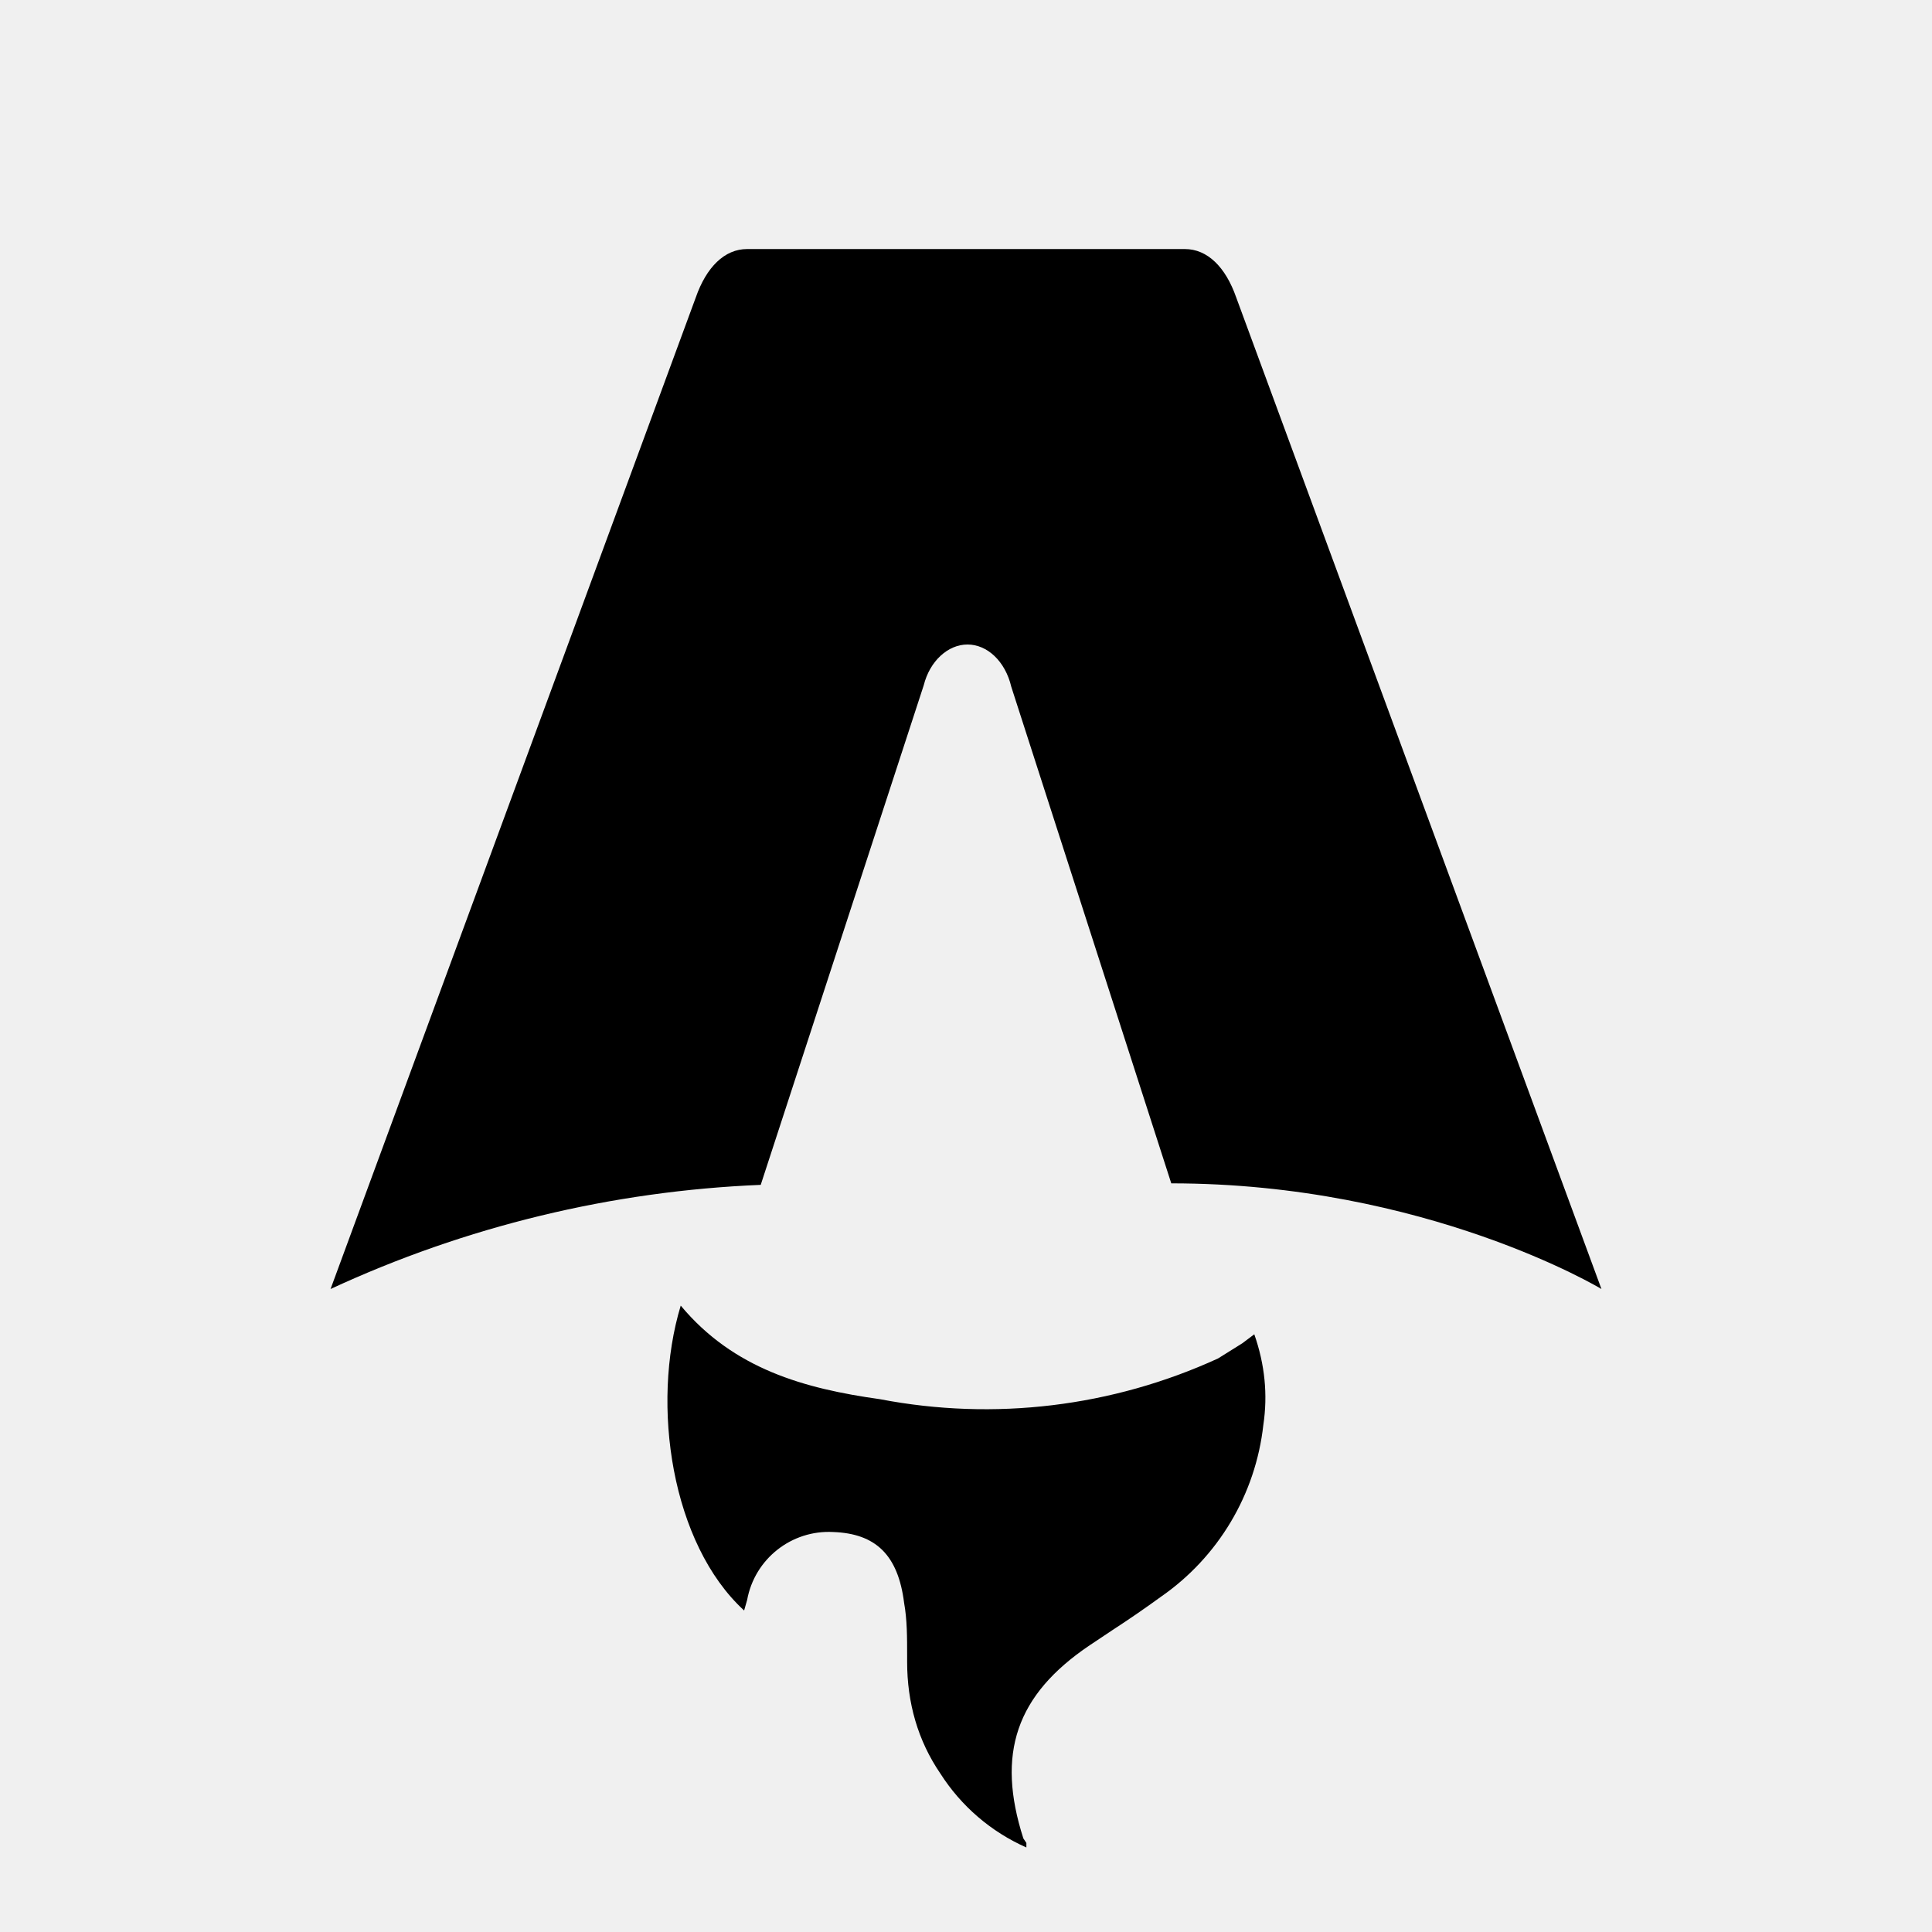
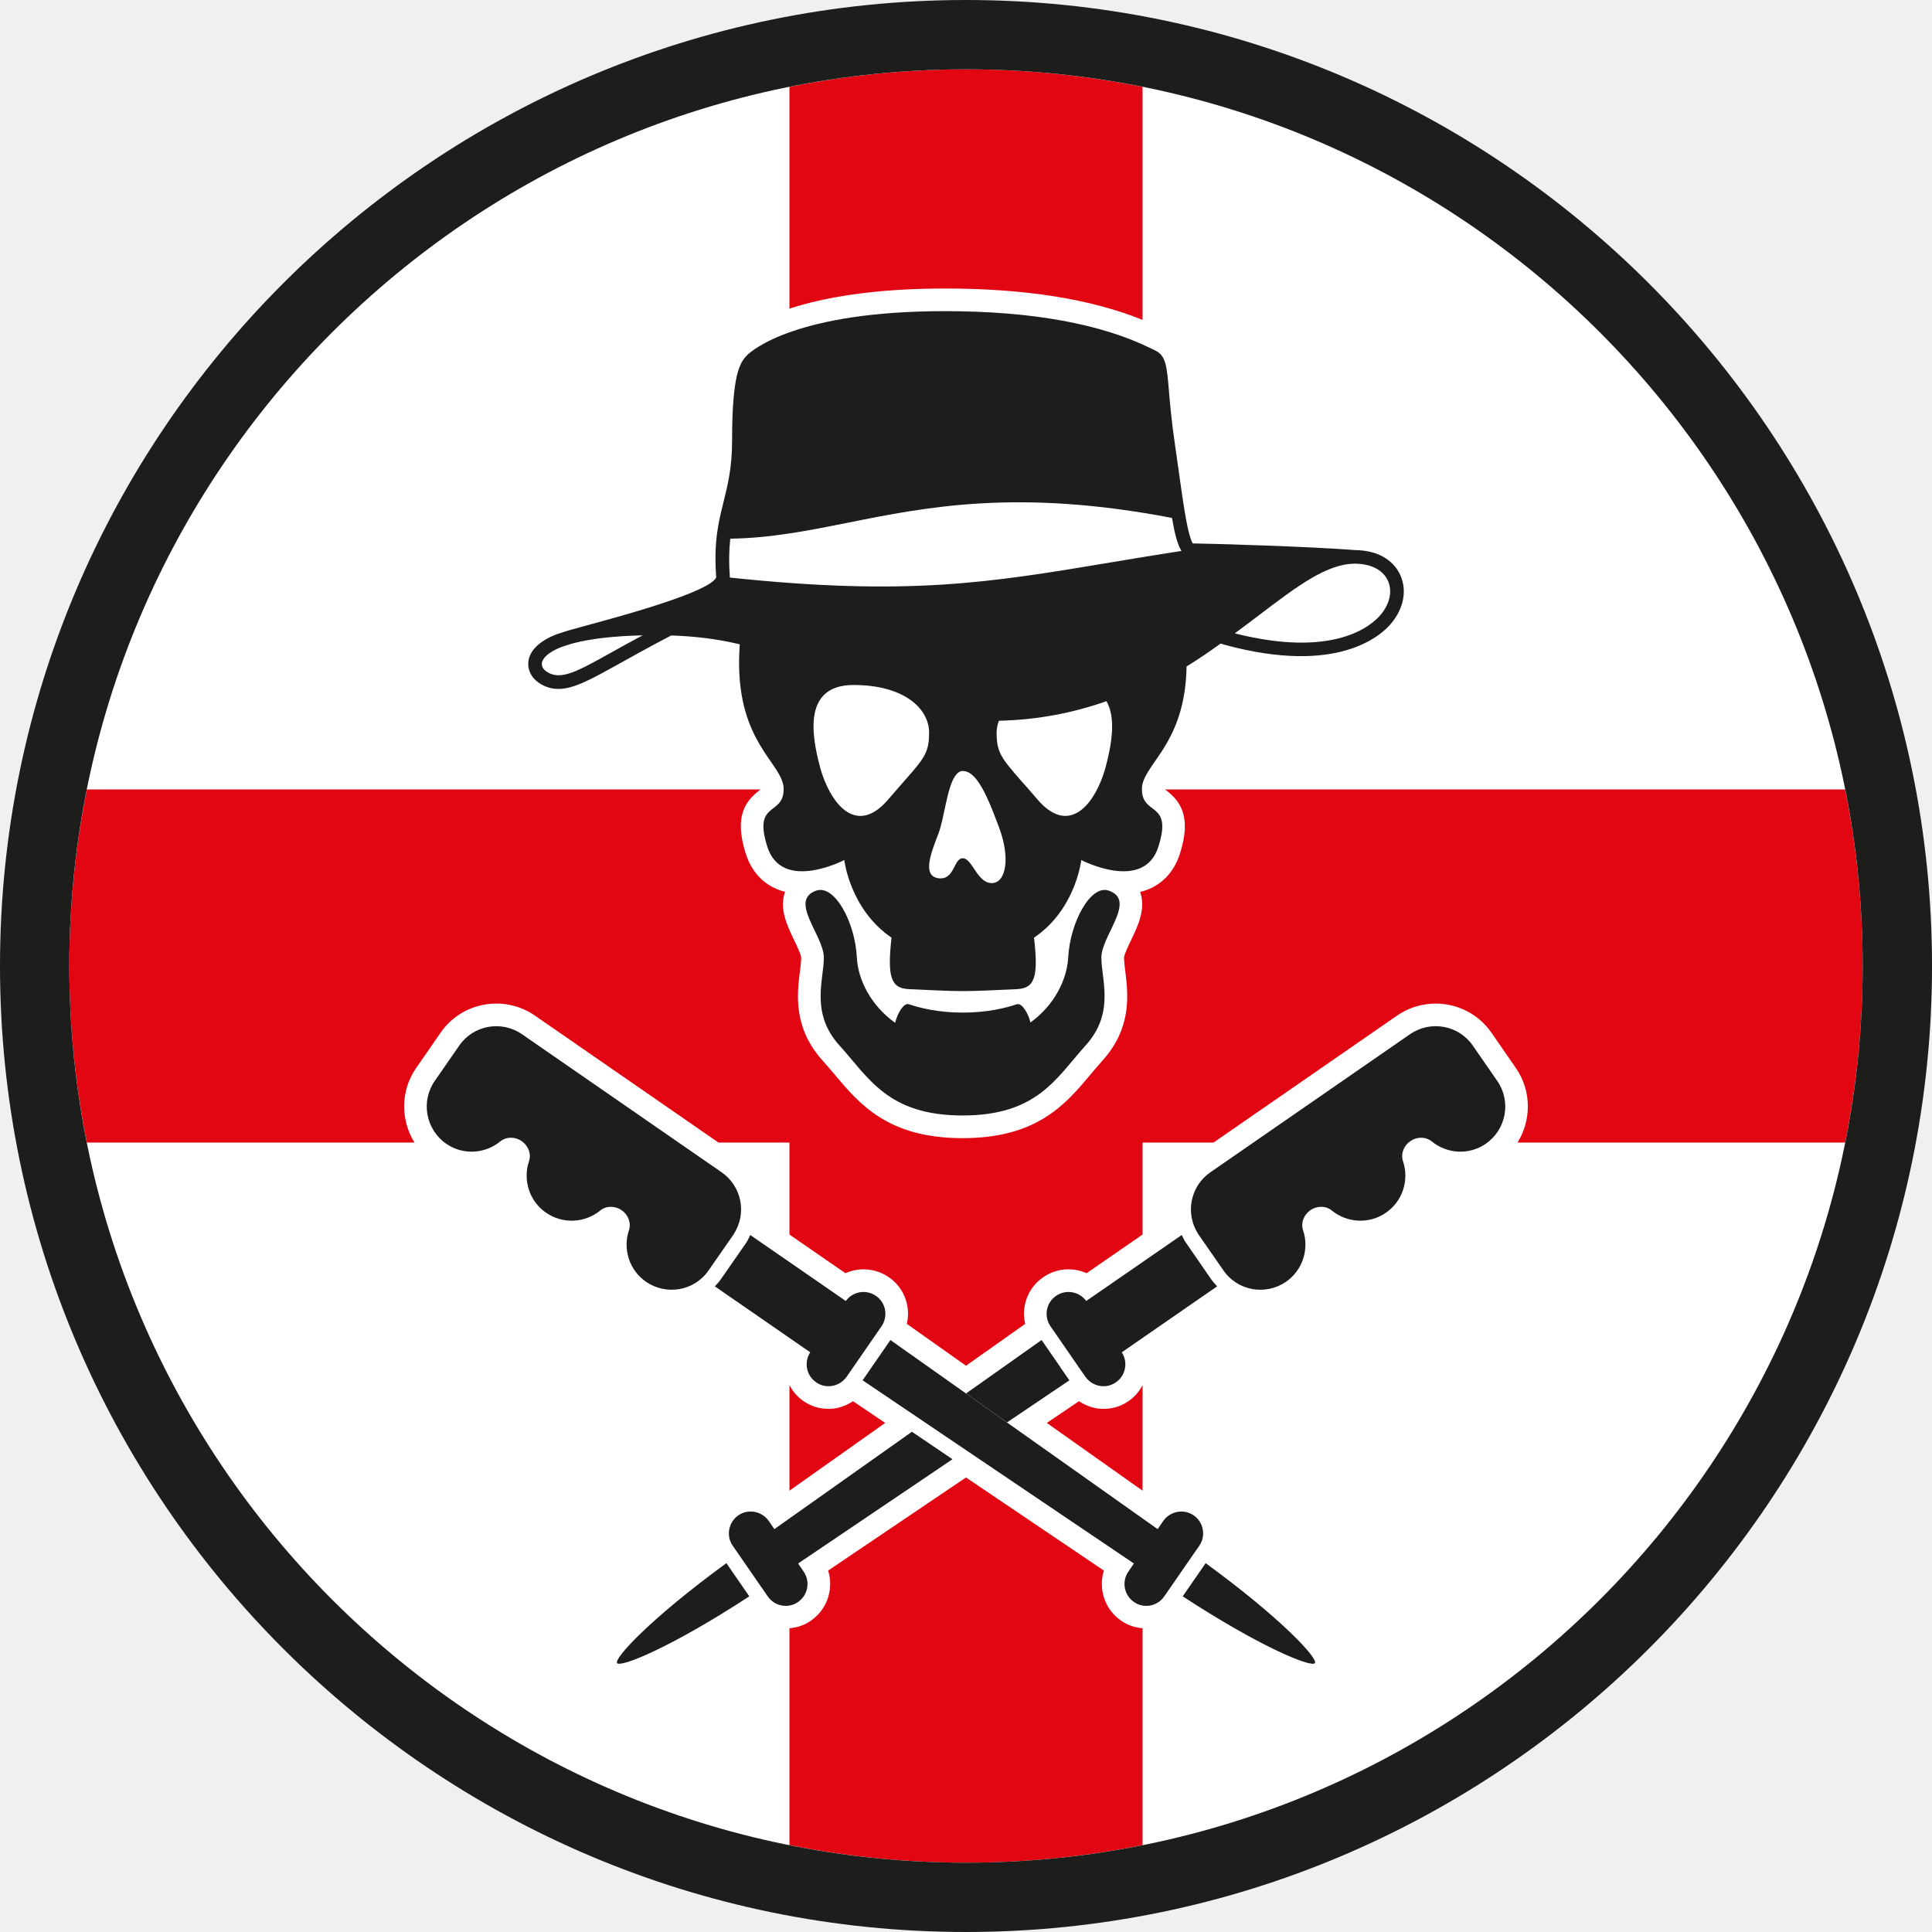
- <svg xmlns="http://www.w3.org/2000/svg" fill="none" viewBox="0 0 128 128">
-   <path d="M50.4 78.5a75.1 75.1 0 0 0-28.5 6.9l24.2-65.7c.7-2 1.9-3.2 3.4-3.2h29c1.5 0 2.7 1.2 3.4 3.2l24.2 65.7s-11.6-7-28.5-7L67 45.5c-.4-1.7-1.6-2.8-2.9-2.8-1.3 0-2.5 1.1-2.9 2.7L50.4 78.5Zm-1.1 28.2Zm-4.2-20.2c-2 6.6-.6 15.8 4.2 20.2a17.5 17.5 0 0 1 .2-.7 5.5 5.5 0 0 1 5.7-4.5c2.8.1 4.3 1.5 4.7 4.7.2 1.1.2 2.3.2 3.5v.4c0 2.7.7 5.2 2.2 7.4a13 13 0 0 0 5.7 4.9v-.3l-.2-.3c-1.8-5.6-.5-9.5 4.4-12.8l1.5-1a73 73 0 0 0 3.2-2.2 16 16 0 0 0 6.8-11.4c.3-2 .1-4-.6-6l-.8.6-1.6 1a37 37 0 0 1-22.4 2.7c-5-.7-9.7-2-13.2-6.2Z" />
-   <style>
-         path { fill: #000; }
-         @media (prefers-color-scheme: dark) {
-             path { fill: #FFF; }
-         }
-     </style>
+ <svg xmlns="http://www.w3.org/2000/svg" xmlns:xlink="http://www.w3.org/1999/xlink" width="512px" height="512px" viewBox="0 0 512 512" version="1.1">
+   <defs>
+     <polygon id="path-1" points="0 0 512.005 0 512.005 512 0 512" />
+   </defs>
+   <g id="Página-1" stroke="none" stroke-width="1" fill="none" fill-rule="evenodd">
+     <g id="Grupo">
+       <circle id="Óvalo" fill="#FFFFFF" cx="256.5" cy="256.5" r="242.5" />
+       <path d="M226.061,371.331 C224.149,372.597 221.93,373.37 219.575,373.37 C217.133,373.37 214.811,372.634 212.851,371.249 C211.26,370.152 210.068,368.692 209.213,367.077 L209.213,395.046 L234.585,377.089 L226.061,371.331 Z" id="Fill-1" fill="#E20613" />
+       <path d="M299.082,371.294 C297.245,372.617 294.898,373.369 292.428,373.369 C290.073,373.369 287.854,372.597 285.942,371.331 L277.41,377.089 L302.79,395.046 L302.79,367.081 C301.927,368.721 300.706,370.196 299.082,371.294" id="Fill-3" fill="#E20613" />
+       <path d="M287.715,277.033 C295.512,268.414 291.875,259.664 291.875,253.774 C291.875,247.925 301.316,238.616 293.823,236.018 C289.059,234.37 283.601,244.288 283.079,253.774 C282.779,259.405 279.573,266.294 273.075,270.971 L272.948,270.494 C272.557,268.932 270.909,265.62 269.438,266.141 C266.622,267.095 261.727,268.349 255.143,268.349 C248.604,268.349 243.709,267.095 240.893,266.141 C239.381,265.62 237.778,268.932 237.387,270.494 L237.215,271.057 C230.671,266.38 227.338,259.45 227.079,253.774 C226.602,244.288 221.144,234.37 216.335,236.018 C208.888,238.616 218.329,247.925 218.329,253.774 C218.329,259.664 214.691,268.414 222.443,277.033 C230.24,285.611 235.262,295.615 255.102,295.615 C274.937,295.615 279.964,285.611 287.715,277.033" id="Fill-5" fill="#1D1D1B" />
+       <path d="M148.374,171.63 L148.76,171.486 C149.044,171.375 149.36,171.256 149.829,171.129 L149.829,171.137 C149.977,171.092 150.129,171.038 150.277,170.985 C150.31,170.972 150.347,170.96 150.384,170.948 C150.499,170.907 150.61,170.865 150.725,170.837 L150.725,170.833 C150.758,170.824 150.774,170.816 150.811,170.804 C150.975,170.742 151.156,170.697 151.341,170.639 C151.526,170.59 151.711,170.537 151.834,170.491 C156.504,169.263 162.71,168.551 170.318,168.367 C167.198,170.023 164.489,171.531 162.019,172.908 C152.714,178.099 148.468,180.454 144.786,177.943 C144.391,177.668 143.483,176.907 143.602,175.773 C143.758,174.33 145.509,172.814 148.374,171.63 M193.527,142.756 C204.14,142.608 214.029,140.66 224.464,138.568 C245.763,134.29 269.901,129.46 310.596,137.257 C311.27,141.24 312.009,144.281 313.111,145.999 C306.358,147.047 300.123,148.083 294.254,149.065 C261.989,154.454 240.551,158.021 193.412,153.06 C193.408,153.023 193.425,152.991 193.416,152.954 C193.129,149.168 193.19,145.917 193.527,142.756 M293,203.315 C292.782,204.096 292.523,204.877 292.265,205.653 C289.363,213.886 282.906,221.247 274.85,211.761 C273.206,209.813 271.776,208.21 270.563,206.866 C265.368,200.89 264.11,199.373 264.11,194.178 C264.11,193.093 264.328,192.053 264.719,191.013 C275.372,190.754 284.772,188.806 293.218,185.818 C295.857,190.364 294.517,197.598 293,203.315 M262.811,234.026 C258.956,234.026 257.657,227.441 255.146,227.441 C252.676,227.441 253.021,233.376 248.648,232.727 C244.316,232.118 246.741,226.011 248.648,221.029 C250.251,217.001 250.941,208.469 253.28,205.44 C253.802,204.745 254.41,204.314 255.146,204.314 C256.79,204.314 258.22,205.612 259.606,207.733 C261.381,210.462 263.029,214.622 264.719,219.167 C267.793,227.268 266.667,234.026 262.811,234.026 M241.891,204.4 C240.333,206.217 238.254,208.514 235.479,211.761 C227.814,220.816 221.579,214.535 218.5,206.825 C218.028,205.653 217.637,204.486 217.333,203.315 C214.908,194.351 213.001,181.531 226.211,181.531 C239.593,181.531 246.223,187.766 246.223,194.178 C246.223,198.596 245.315,200.372 241.891,204.4 M333.682,163.007 C343.703,155.395 351.623,149.386 359.05,149.386 C363.287,149.386 366.468,151.01 367.784,153.841 C369.066,156.612 368.347,160.015 365.856,162.958 C363.423,165.835 353.559,174.503 327.229,167.849 C329.469,166.2 331.615,164.569 333.682,163.007 M142.743,180.915 C144.379,182.033 146.088,182.575 147.975,182.575 C152.081,182.575 156.734,179.982 163.778,176.061 C166.351,174.622 172.036,171.453 177.872,168.408 C184.226,168.609 190.165,169.345 195.882,170.713 C195.94,170.726 195.993,170.742 196.051,170.754 C194.296,194.412 205.406,200.894 207.37,207.256 C207.588,207.865 207.674,208.514 207.674,209.118 C207.674,216.352 199.487,212.197 203.342,224.367 C207.198,236.578 223.745,227.918 223.745,227.918 C223.745,227.918 225.216,240.955 236.26,248.489 C235.093,259.015 236.129,261.917 240.896,262.135 C245.833,262.352 251.205,262.652 255.146,262.652 C259.129,262.652 264.501,262.352 269.437,262.135 C274.201,261.917 275.24,259.015 274.028,248.489 C285.117,240.996 286.547,227.918 286.547,227.918 C286.547,227.918 303.136,236.578 306.991,224.367 C310.846,212.197 302.614,216.352 302.614,209.118 C302.614,208.296 302.786,207.474 303.136,206.652 C305.38,201.054 314.159,194.889 314.451,176.603 C314.632,176.492 314.829,176.385 315.006,176.27 C317.657,174.634 320.443,172.736 323.481,170.553 L324.743,170.927 C354.282,178.897 365.79,168.625 368.614,165.292 C372.034,161.244 372.946,156.394 371.051,152.325 C369.161,148.239 364.89,145.868 359.321,145.79 L359.259,145.786 C347.241,144.832 321.109,144.068 316.087,144.01 C315.754,143.439 314.944,141.577 314.028,135.95 C313.51,132.962 313.021,129.44 312.449,125.362 C312.125,123.028 311.775,120.545 311.397,117.956 C310.46,111.639 310.061,106.924 309.761,103.377 C309.223,97.027 308.976,94.126 306.001,92.81 L305.248,92.445 C291.915,85.819 273.469,82.457 250.424,82.457 C210.905,82.457 199.195,92.938 197.979,94.138 C195.973,96.152 194.012,99.551 194.012,116.731 C194.012,123.916 192.87,128.494 191.748,132.991 C191.094,135.613 190.416,138.326 190.009,141.486 C189.553,145.05 189.491,148.708 189.804,153.011 C188.151,156.85 165.094,163.13 156.351,165.506 C154.263,166.073 152.393,166.583 150.807,167.035 L150.355,167.17 C150.051,167.257 149.755,167.351 149.751,167.364 C149.34,167.479 148.953,167.602 148.896,167.655 C148.382,167.779 147.917,167.947 147.457,168.12 L147.034,168.28 C141.625,170.516 140.227,173.377 140.014,175.391 C139.788,177.516 140.807,179.583 142.743,180.915" id="Fill-7" fill="#1D1D1B" />
+       <path d="M163.534,440.737 C164.372,441.958 177.41,436.853 198.573,423.047 L192.498,414.247 C172.099,429.155 162.695,439.516 163.534,440.737" id="Fill-9" fill="#1D1D1B" />
+       <path d="M241.671,379.429 L205.214,405.232 L203.73,403.066 C201.885,400.46 198.276,399.778 195.666,401.582 C193.019,403.428 192.378,407.041 194.183,409.646 L195.748,411.895 L201.926,420.838 L203.451,423.045 C204.573,424.689 206.377,425.573 208.223,425.573 C209.345,425.573 210.508,425.252 211.511,424.529 C214.121,422.725 214.803,419.116 212.957,416.465 L211.511,414.34 L252.419,386.712 L241.671,379.429 Z" id="Fill-11" fill="#1D1D1B" />
+       <path d="M319.508,414.248 L313.429,423.048 C334.596,436.854 347.629,441.958 348.471,440.738 C349.31,439.517 339.902,429.151 319.508,414.248" id="Fill-13" fill="#1D1D1B" />
+       <path d="M317.821,409.646 C319.625,407.041 318.984,403.428 316.337,401.582 C313.727,399.778 310.118,400.46 308.273,403.066 L306.789,405.232 L266.835,376.95 L256.001,369.289 L235.972,355.122 L228.599,365.796 L245.129,376.95 L256.001,384.295 L300.493,414.34 L299.046,416.465 C297.2,419.112 297.883,422.725 300.493,424.529 C301.495,425.252 302.659,425.573 303.781,425.573 C305.626,425.573 307.43,424.689 308.552,423.045 L310.077,420.838 L316.255,411.895 L317.821,409.646 Z" id="Fill-15" fill="#1D1D1B" />
+       <path d="M216.287,366.321 C217.29,367.045 218.412,367.365 219.575,367.365 C221.383,367.365 223.225,366.482 224.351,364.879 L225.271,363.555 L232.694,352.803 L233.615,351.48 C235.423,348.829 234.778,345.22 232.131,343.416 C229.525,341.611 225.954,342.252 224.149,344.78 L198.819,327.283 C198.535,327.884 198.284,328.492 197.923,329.063 L197.598,329.577 L191.1,338.923 C190.607,339.643 190.035,340.276 189.444,340.896 L214.721,358.376 C212.999,361.027 213.681,364.558 216.287,366.321" id="Fill-17" fill="#1D1D1B" />
+       <path d="M166.663,326.085 C165.019,330.98 166.745,336.594 171.196,339.685 C176.65,343.413 184.073,342.089 187.805,336.635 L194.303,327.289 C194.344,327.207 194.381,327.17 194.423,327.087 C197.994,321.67 196.589,314.371 191.254,310.68 L138.299,274.055 C132.845,270.323 125.422,271.687 121.694,277.104 L115.192,286.492 C111.464,291.905 112.829,299.328 118.242,303.097 C122.697,306.188 128.554,305.785 132.565,302.497 C134.209,301.173 136.536,301.21 138.262,302.414 C139.984,303.619 140.868,305.785 140.186,307.749 C138.542,312.686 140.227,318.3 144.719,321.391 C149.211,324.478 155.068,324.079 159.08,320.791 C160.687,319.463 163.013,319.545 164.735,320.709 C166.461,321.913 167.345,324.079 166.663,326.085" id="Fill-19" fill="#1D1D1B" />
+       <polygon id="Fill-21" fill="#1D1D1B" points="283.404 365.798 281.107 362.505 281.127 362.493 276.129 355.255 276.035 355.12 256.002 369.291 266.873 376.952" />
+       <path d="M396.81,286.49 L390.312,277.103 C386.58,271.686 379.157,270.321 373.703,274.053 L320.748,310.678 C315.413,314.369 314.012,321.673 317.579,327.086 C317.62,327.168 317.661,327.209 317.702,327.287 L324.2,336.634 C327.928,342.092 335.351,343.415 340.809,339.683 C345.261,336.597 346.987,330.978 345.339,326.083 C344.656,324.077 345.54,321.911 347.266,320.707 C348.993,319.544 351.319,319.466 352.922,320.789 C356.933,324.077 362.79,324.48 367.283,321.389 C371.779,318.302 373.46,312.684 371.816,307.752 C371.134,305.787 372.017,303.621 373.744,302.417 C375.466,301.213 377.796,301.172 379.44,302.495 C383.452,305.787 389.309,306.186 393.76,303.099 C399.177,299.326 400.542,291.907 396.81,286.49" id="Fill-23" fill="#1D1D1B" />
+       <path d="M320.888,338.899 L314.094,329.047 C313.724,328.488 313.465,327.884 313.178,327.288 L287.855,344.777 C286.047,342.253 282.479,341.608 279.869,343.416 C277.222,345.22 276.581,348.829 278.386,351.48 L279.31,352.804 L286.729,363.551 L287.654,364.875 C288.776,366.482 290.621,367.366 292.426,367.366 C293.589,367.366 294.715,367.045 295.718,366.322 C298.324,364.554 299.006,361.024 297.28,358.377 L322.561,340.892 C321.965,340.268 321.385,339.627 320.888,338.899" id="Fill-25" fill="#1D1D1B" />
+       <path d="M488.983,209.209 L308.743,209.209 C308.829,209.275 308.915,209.337 309.002,209.403 C312.775,212.292 315.837,216.324 312.713,226.18 C310.905,231.914 307.16,234.511 304.337,235.674 C303.617,235.97 302.886,236.184 302.146,236.365 C303.716,240.82 301.628,245.239 299.746,249.152 C299.059,250.57 297.921,252.945 297.88,253.788 C297.88,254.721 298.04,256.007 298.209,257.372 C298.948,263.327 300.066,272.324 292.171,281.058 C291.098,282.246 290.083,283.459 289.068,284.667 C282.413,292.616 274.867,301.621 255.102,301.621 C235.369,301.621 227.811,292.636 221.144,284.712 C220.116,283.496 219.089,282.267 218,281.071 C210.129,272.32 211.251,263.331 211.991,257.384 C212.163,256.015 212.324,254.721 212.324,253.775 C212.283,252.941 211.136,250.561 210.45,249.139 C208.563,245.218 206.467,240.8 208.045,236.34 C207.355,236.164 206.672,235.958 206.002,235.679 C203.179,234.515 199.43,231.922 197.618,226.172 C194.498,216.332 197.54,212.304 201.288,209.415 C201.378,209.345 201.473,209.279 201.563,209.209 L23.02,209.209 C19.983,224.343 18.368,239.986 18.368,255.999 C18.368,272.012 19.983,287.655 23.02,302.788 L109.846,302.788 C106.168,296.89 106.082,289.131 110.249,283.085 L116.755,273.685 C122.341,265.58 133.529,263.512 141.691,269.098 L190.4,302.788 L209.212,302.788 L209.212,327.166 L224.042,337.408 C227.675,335.793 232.056,336.06 235.55,338.481 C238.131,340.236 239.886,342.936 240.453,346.056 C240.745,347.667 240.683,349.29 240.326,350.844 L255.998,361.937 L271.682,350.844 C271.316,349.282 271.259,347.663 271.55,346.056 C272.122,342.936 273.873,340.236 276.491,338.456 C279.951,336.056 284.325,335.797 287.966,337.404 L302.791,327.166 L302.791,302.788 L321.603,302.788 L370.283,269.114 C378.479,263.516 389.671,265.58 395.256,273.697 L401.755,283.085 C405.922,289.135 405.832,296.89 402.161,302.788 L488.983,302.788 C492.017,287.655 493.632,272.012 493.632,255.999 C493.632,239.986 492.017,224.343 488.983,209.209" id="Fill-27" fill="#E20613" />
+       <path d="M292.186,421.862 C291.841,419.947 291.973,418.023 292.544,416.219 L255.997,391.546 L219.462,416.219 C220.033,418.011 220.161,419.943 219.816,421.862 C219.261,424.973 217.522,427.67 214.933,429.466 C213.301,430.641 211.316,431.328 209.212,431.5 L209.212,488.98 C224.345,492.013 239.988,493.629 256.001,493.629 C272.018,493.629 287.657,492.013 302.791,488.98 L302.791,431.5 C300.686,431.328 298.693,430.633 296.987,429.404 C294.48,427.67 292.745,424.969 292.186,421.862" id="Fill-29" fill="#E20613" />
+       <path d="M302.791,84.78 L302.791,23.017 C287.657,19.984 272.014,18.369 256.001,18.369 C239.988,18.369 224.345,19.984 209.212,23.017 L209.212,81.792 C217.999,78.935 231.127,76.457 250.424,76.457 C271.64,76.457 289.207,79.26 302.791,84.78" id="Fill-31" fill="#E20613" />
+       <g>
+         <mask id="mask-2" fill="white">
+           <use xlink:href="#path-1" />
+         </mask>
+         <g id="Clip-34" />
+         <path d="M256.002,18.368 C124.972,18.368 18.368,124.967 18.368,255.998 C18.368,387.028 124.972,493.628 256.002,493.628 C387.033,493.628 493.632,387.028 493.632,255.998 C493.632,124.967 387.033,18.368 256.002,18.368 M256.002,512 C114.841,512 0,397.159 0,255.998 C0,114.84 114.841,-0 256.002,-0 C397.16,-0 512.005,114.84 512.005,255.998 C512.005,397.159 397.16,512 256.002,512" id="Fill-33" fill="#1D1D1B" mask="url(#mask-2)" />
+       </g>
+     </g>
+   </g>
</svg>
